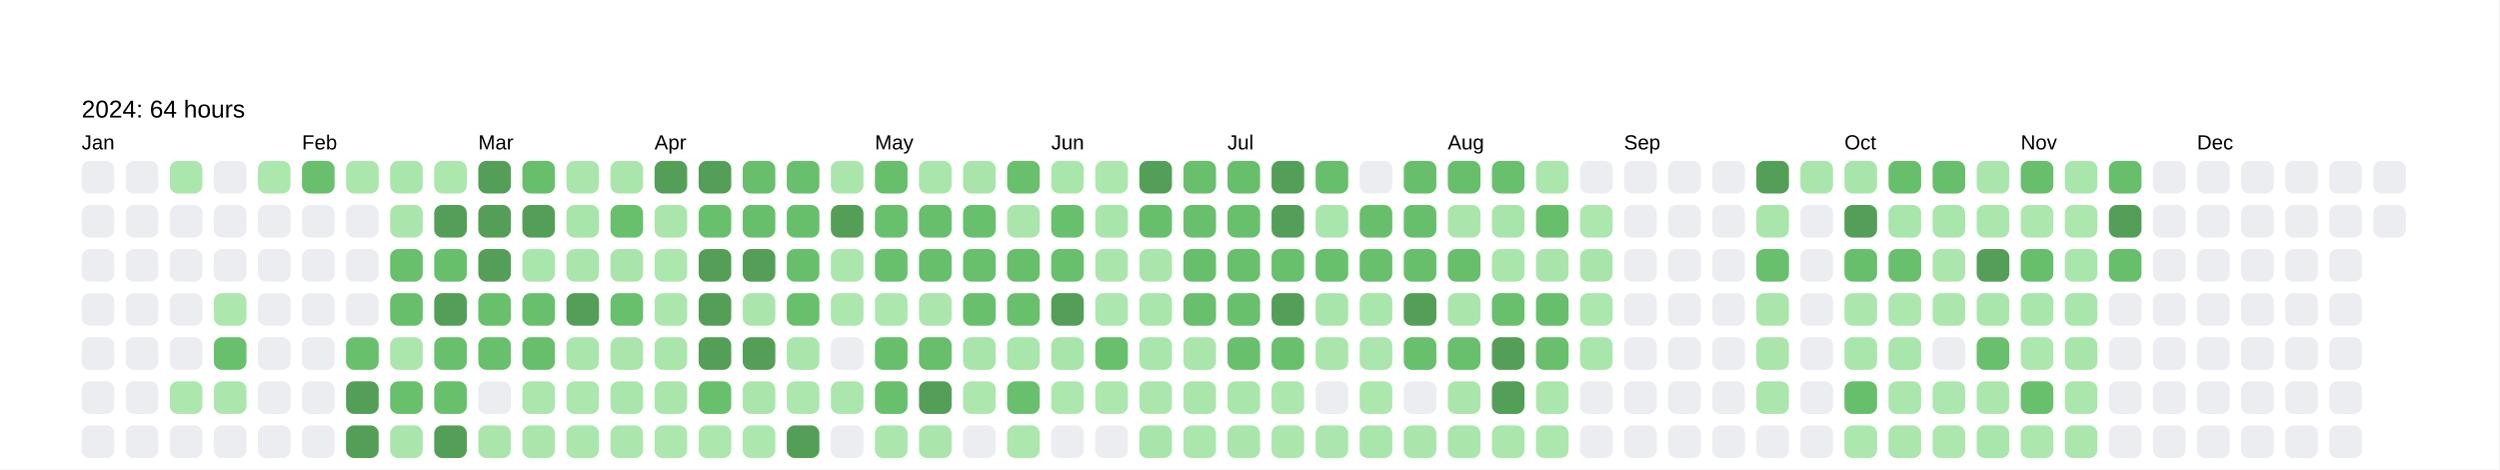
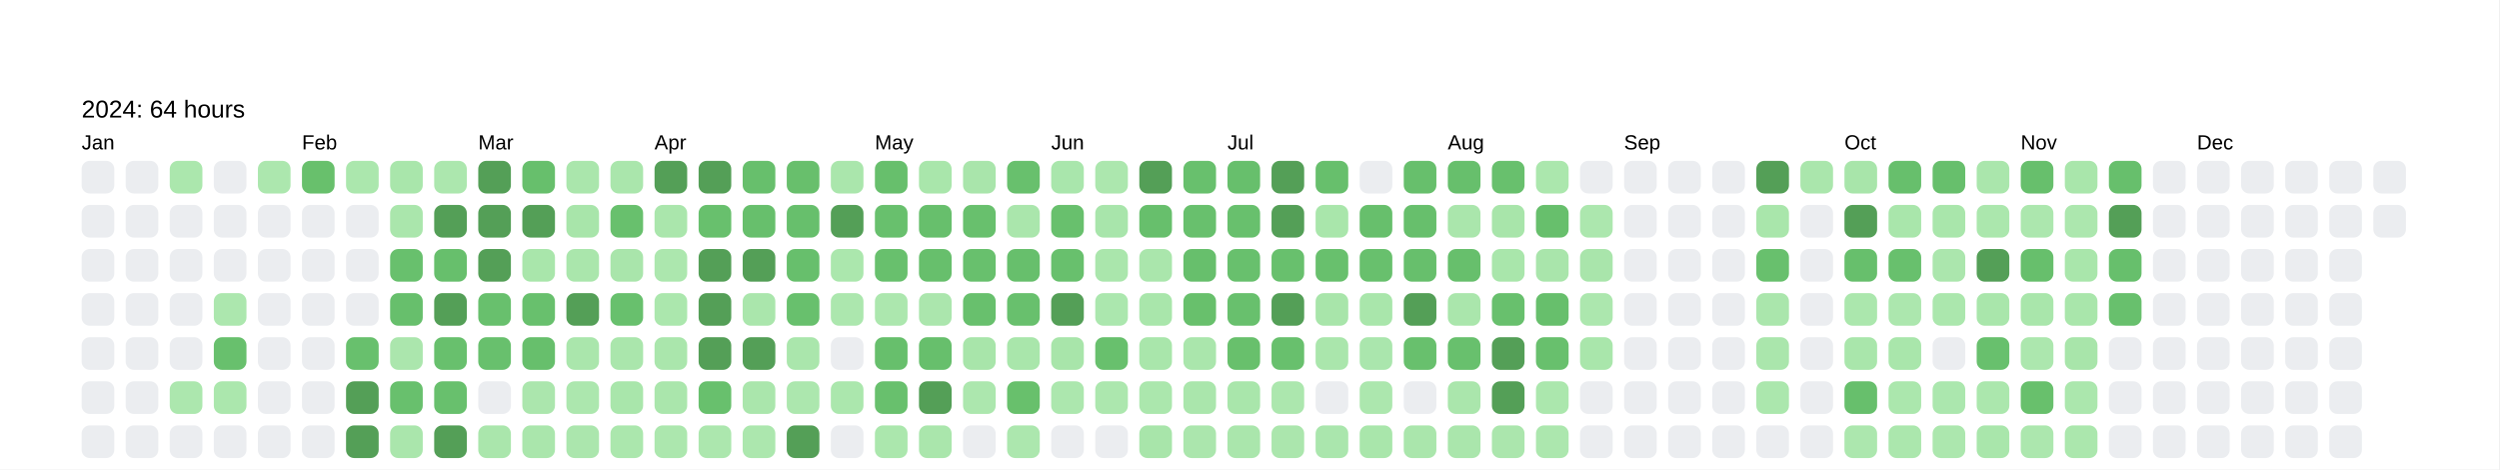
<svg xmlns="http://www.w3.org/2000/svg" baseProfile="full" height="57.5mm" version="1.1" viewBox="0,0,306.2,57.5" width="306.2mm">
  <defs />
  <rect fill="#FFFFFF" height="57.5" width="306.2" x="0" y="0" />
  <text fill="#000000" style="font-size:6px; font-family:Arial; font-weight:bold;" x="10" y="10" />
  <text fill="#000000" style="font-size:3px; font-family:Arial;" x="10" y="14.4">2024: 64 hours</text>
  <text fill="#000000" style="font-size:2.5px; font-family:Arial" x="10" y="18.3">Jan</text>
  <rect fill="#EBEDF0" height="4" rx="1" ry="1" width="4" x="10" y="19.7" />
  <rect fill="#EBEDF0" height="4" rx="1" ry="1" width="4" x="10" y="25.1" />
  <rect fill="#EBEDF0" height="4" rx="1" ry="1" width="4" x="10" y="30.5" />
  <rect fill="#EBEDF0" height="4" rx="1" ry="1" width="4" x="10" y="35.9" />
  <rect fill="#EBEDF0" height="4" rx="1" ry="1" width="4" x="10" y="41.3" />
  <rect fill="#EBEDF0" height="4" rx="1" ry="1" width="4" x="10" y="46.7" />
  <rect fill="#EBEDF0" height="4" rx="1" ry="1" width="4" x="10" y="52.1" />
  <rect fill="#EBEDF0" height="4" rx="1" ry="1" width="4" x="15.4" y="19.7" />
  <rect fill="#EBEDF0" height="4" rx="1" ry="1" width="4" x="15.4" y="25.1" />
  <rect fill="#EBEDF0" height="4" rx="1" ry="1" width="4" x="15.4" y="30.5" />
  <rect fill="#EBEDF0" height="4" rx="1" ry="1" width="4" x="15.4" y="35.9" />
  <rect fill="#EBEDF0" height="4" rx="1" ry="1" width="4" x="15.4" y="41.3" />
  <rect fill="#EBEDF0" height="4" rx="1" ry="1" width="4" x="15.4" y="46.7" />
  <rect fill="#EBEDF0" height="4" rx="1" ry="1" width="4" x="15.4" y="52.1" />
  <rect fill="#abe7ad" height="4" rx="1" ry="1" width="4" x="20.8" y="19.7" />
  <rect fill="#EBEDF0" height="4" rx="1" ry="1" width="4" x="20.8" y="25.1" />
  <rect fill="#EBEDF0" height="4" rx="1" ry="1" width="4" x="20.8" y="30.5" />
  <rect fill="#EBEDF0" height="4" rx="1" ry="1" width="4" x="20.8" y="35.9" />
  <rect fill="#EBEDF0" height="4" rx="1" ry="1" width="4" x="20.8" y="41.3" />
  <rect fill="#ace7ae" height="4" rx="1" ry="1" width="4" x="20.8" y="46.7" />
  <rect fill="#EBEDF0" height="4" rx="1" ry="1" width="4" x="20.8" y="52.1" />
  <rect fill="#EBEDF0" height="4" rx="1" ry="1" width="4" x="26.2" y="19.7" />
  <rect fill="#EBEDF0" height="4" rx="1" ry="1" width="4" x="26.2" y="25.1" />
  <rect fill="#EBEDF0" height="4" rx="1" ry="1" width="4" x="26.2" y="30.5" />
  <rect fill="#ace7ae" height="4" rx="1" ry="1" width="4" x="26.2" y="35.9" />
  <rect fill="#68c06d" height="4" rx="1" ry="1" width="4" x="26.2" y="41.3" />
  <rect fill="#abe7ad" height="4" rx="1" ry="1" width="4" x="26.2" y="46.7" />
  <rect fill="#EBEDF0" height="4" rx="1" ry="1" width="4" x="26.2" y="52.1" />
  <rect fill="#ace7ae" height="4" rx="1" ry="1" width="4" x="31.6" y="19.7" />
  <rect fill="#EBEDF0" height="4" rx="1" ry="1" width="4" x="31.6" y="25.1" />
  <rect fill="#EBEDF0" height="4" rx="1" ry="1" width="4" x="31.6" y="30.5" />
  <rect fill="#EBEDF0" height="4" rx="1" ry="1" width="4" x="31.6" y="35.9" />
  <rect fill="#EBEDF0" height="4" rx="1" ry="1" width="4" x="31.6" y="41.3" />
  <rect fill="#EBEDF0" height="4" rx="1" ry="1" width="4" x="31.6" y="46.7" />
  <rect fill="#EBEDF0" height="4" rx="1" ry="1" width="4" x="31.6" y="52.1" />
  <text fill="#000000" style="font-size:2.5px; font-family:Arial" x="37.0" y="18.3">Feb</text>
  <rect fill="#68c06c" height="4" rx="1" ry="1" width="4" x="37.0" y="19.7" />
  <rect fill="#EBEDF0" height="4" rx="1" ry="1" width="4" x="37.0" y="25.1" />
  <rect fill="#EBEDF0" height="4" rx="1" ry="1" width="4" x="37.0" y="30.5" />
  <rect fill="#EBEDF0" height="4" rx="1" ry="1" width="4" x="37.0" y="35.9" />
  <rect fill="#EBEDF0" height="4" rx="1" ry="1" width="4" x="37.0" y="41.3" />
  <rect fill="#EBEDF0" height="4" rx="1" ry="1" width="4" x="37.0" y="46.7" />
  <rect fill="#EBEDF0" height="4" rx="1" ry="1" width="4" x="37.0" y="52.1" />
  <rect fill="#abe7ad" height="4" rx="1" ry="1" width="4" x="42.4" y="19.7" />
  <rect fill="#EBEDF0" height="4" rx="1" ry="1" width="4" x="42.4" y="25.1" />
  <rect fill="#EBEDF0" height="4" rx="1" ry="1" width="4" x="42.4" y="30.5" />
  <rect fill="#EBEDF0" height="4" rx="1" ry="1" width="4" x="42.4" y="35.9" />
  <rect fill="#68c06d" height="4" rx="1" ry="1" width="4" x="42.4" y="41.3" />
  <rect fill="#549F57" height="4" rx="1" ry="1" width="4" x="42.4" y="46.7" />
  <rect fill="#549F57" height="4" rx="1" ry="1" width="4" x="42.4" y="52.1" />
  <rect fill="#a9e6ab" height="4" rx="1" ry="1" width="4" x="47.8" y="19.7" />
  <rect fill="#aae6ac" height="4" rx="1" ry="1" width="4" x="47.8" y="25.1" />
  <rect fill="#68c06d" height="4" rx="1" ry="1" width="4" x="47.8" y="30.5" />
  <rect fill="#67bf6c" height="4" rx="1" ry="1" width="4" x="47.8" y="35.9" />
  <rect fill="#abe6ad" height="4" rx="1" ry="1" width="4" x="47.8" y="41.3" />
  <rect fill="#68c06d" height="4" rx="1" ry="1" width="4" x="47.8" y="46.7" />
  <rect fill="#aae6ac" height="4" rx="1" ry="1" width="4" x="47.8" y="52.1" />
  <rect fill="#ace7ae" height="4" rx="1" ry="1" width="4" x="53.2" y="19.7" />
  <rect fill="#549F57" height="4" rx="1" ry="1" width="4" x="53.2" y="25.1" />
  <rect fill="#67bf6c" height="4" rx="1" ry="1" width="4" x="53.2" y="30.5" />
  <rect fill="#549F57" height="4" rx="1" ry="1" width="4" x="53.2" y="35.9" />
  <rect fill="#68c06d" height="4" rx="1" ry="1" width="4" x="53.2" y="41.3" />
  <rect fill="#68c06d" height="4" rx="1" ry="1" width="4" x="53.2" y="46.7" />
  <rect fill="#549F57" height="4" rx="1" ry="1" width="4" x="53.2" y="52.1" />
  <text fill="#000000" style="font-size:2.5px; font-family:Arial" x="58.6" y="18.3">Mar</text>
  <rect fill="#549F57" height="4" rx="1" ry="1" width="4" x="58.6" y="19.7" />
  <rect fill="#549F57" height="4" rx="1" ry="1" width="4" x="58.6" y="25.1" />
  <rect fill="#549F57" height="4" rx="1" ry="1" width="4" x="58.6" y="30.5" />
  <rect fill="#68c06d" height="4" rx="1" ry="1" width="4" x="58.6" y="35.9" />
  <rect fill="#68c06d" height="4" rx="1" ry="1" width="4" x="58.6" y="41.3" />
  <rect fill="#EBEDF0" height="4" rx="1" ry="1" width="4" x="58.6" y="46.7" />
  <rect fill="#aae6ac" height="4" rx="1" ry="1" width="4" x="58.6" y="52.1" />
  <rect fill="#67bf6c" height="4" rx="1" ry="1" width="4" x="64" y="19.7" />
  <rect fill="#549F57" height="4" rx="1" ry="1" width="4" x="64" y="25.1" />
  <rect fill="#a9e6ab" height="4" rx="1" ry="1" width="4" x="64" y="30.5" />
  <rect fill="#68c06d" height="4" rx="1" ry="1" width="4" x="64" y="35.9" />
  <rect fill="#67bf6c" height="4" rx="1" ry="1" width="4" x="64" y="41.3" />
  <rect fill="#abe6ad" height="4" rx="1" ry="1" width="4" x="64" y="46.7" />
  <rect fill="#aae6ac" height="4" rx="1" ry="1" width="4" x="64" y="52.1" />
  <rect fill="#aae6ac" height="4" rx="1" ry="1" width="4" x="69.4" y="19.7" />
  <rect fill="#a8e5aa" height="4" rx="1" ry="1" width="4" x="69.4" y="25.1" />
  <rect fill="#aae6ac" height="4" rx="1" ry="1" width="4" x="69.4" y="30.5" />
  <rect fill="#549F57" height="4" rx="1" ry="1" width="4" x="69.4" y="35.9" />
  <rect fill="#aae6ac" height="4" rx="1" ry="1" width="4" x="69.4" y="41.3" />
  <rect fill="#ace7ae" height="4" rx="1" ry="1" width="4" x="69.4" y="46.7" />
  <rect fill="#abe6ad" height="4" rx="1" ry="1" width="4" x="69.4" y="52.1" />
  <rect fill="#aae6ac" height="4" rx="1" ry="1" width="4" x="74.8" y="19.7" />
  <rect fill="#68c06d" height="4" rx="1" ry="1" width="4" x="74.8" y="25.1" />
  <rect fill="#a9e5ab" height="4" rx="1" ry="1" width="4" x="74.8" y="30.5" />
  <rect fill="#68c06d" height="4" rx="1" ry="1" width="4" x="74.8" y="35.9" />
  <rect fill="#aae6ac" height="4" rx="1" ry="1" width="4" x="74.8" y="41.3" />
  <rect fill="#a9e6ab" height="4" rx="1" ry="1" width="4" x="74.8" y="46.7" />
  <rect fill="#abe7ad" height="4" rx="1" ry="1" width="4" x="74.8" y="52.1" />
  <text fill="#000000" style="font-size:2.5px; font-family:Arial" x="80.2" y="18.3">Apr</text>
  <rect fill="#549F57" height="4" rx="1" ry="1" width="4" x="80.2" y="19.7" />
  <rect fill="#aae6ac" height="4" rx="1" ry="1" width="4" x="80.2" y="25.1" />
  <rect fill="#ace7ae" height="4" rx="1" ry="1" width="4" x="80.2" y="30.5" />
  <rect fill="#abe7ad" height="4" rx="1" ry="1" width="4" x="80.2" y="35.9" />
  <rect fill="#aae6ac" height="4" rx="1" ry="1" width="4" x="80.2" y="41.3" />
  <rect fill="#aae6ac" height="4" rx="1" ry="1" width="4" x="80.2" y="46.7" />
  <rect fill="#ace7ae" height="4" rx="1" ry="1" width="4" x="80.2" y="52.1" />
  <rect fill="#549F57" height="4" rx="1" ry="1" width="4" x="85.6" y="19.7" />
  <rect fill="#68c06d" height="4" rx="1" ry="1" width="4" x="85.6" y="25.1" />
  <rect fill="#549F57" height="4" rx="1" ry="1" width="4" x="85.6" y="30.5" />
  <rect fill="#549F57" height="4" rx="1" ry="1" width="4" x="85.6" y="35.9" />
  <rect fill="#549F57" height="4" rx="1" ry="1" width="4" x="85.6" y="41.3" />
  <rect fill="#68c06d" height="4" rx="1" ry="1" width="4" x="85.6" y="46.7" />
  <rect fill="#ace7ae" height="4" rx="1" ry="1" width="4" x="85.6" y="52.1" />
  <rect fill="#67bf6c" height="4" rx="1" ry="1" width="4" x="91" y="19.7" />
  <rect fill="#67bf6c" height="4" rx="1" ry="1" width="4" x="91" y="25.1" />
  <rect fill="#549F57" height="4" rx="1" ry="1" width="4" x="91" y="30.5" />
  <rect fill="#aae6ac" height="4" rx="1" ry="1" width="4" x="91" y="35.9" />
  <rect fill="#549F57" height="4" rx="1" ry="1" width="4" x="91" y="41.3" />
  <rect fill="#aae6ac" height="4" rx="1" ry="1" width="4" x="91" y="46.7" />
  <rect fill="#ace7ae" height="4" rx="1" ry="1" width="4" x="91" y="52.1" />
  <rect fill="#68bf6c" height="4" rx="1" ry="1" width="4" x="96.4" y="19.7" />
  <rect fill="#67bf6c" height="4" rx="1" ry="1" width="4" x="96.4" y="25.1" />
  <rect fill="#67bf6c" height="4" rx="1" ry="1" width="4" x="96.4" y="30.5" />
  <rect fill="#68c06d" height="4" rx="1" ry="1" width="4" x="96.4" y="35.9" />
  <rect fill="#aae6ac" height="4" rx="1" ry="1" width="4" x="96.4" y="41.3" />
  <rect fill="#ace7ae" height="4" rx="1" ry="1" width="4" x="96.4" y="46.7" />
  <rect fill="#549F57" height="4" rx="1" ry="1" width="4" x="96.4" y="52.1" />
  <rect fill="#aae6ac" height="4" rx="1" ry="1" width="4" x="101.8" y="19.7" />
  <rect fill="#549F57" height="4" rx="1" ry="1" width="4" x="101.8" y="25.1" />
  <rect fill="#abe7ad" height="4" rx="1" ry="1" width="4" x="101.8" y="30.5" />
  <rect fill="#ace7ae" height="4" rx="1" ry="1" width="4" x="101.8" y="35.9" />
  <rect fill="#EBEDF0" height="4" rx="1" ry="1" width="4" x="101.8" y="41.3" />
  <rect fill="#abe7ad" height="4" rx="1" ry="1" width="4" x="101.8" y="46.7" />
  <rect fill="#EBEDF0" height="4" rx="1" ry="1" width="4" x="101.8" y="52.1" />
  <text fill="#000000" style="font-size:2.5px; font-family:Arial" x="107.2" y="18.3">May</text>
  <rect fill="#67bf6c" height="4" rx="1" ry="1" width="4" x="107.2" y="19.7" />
  <rect fill="#68c06d" height="4" rx="1" ry="1" width="4" x="107.2" y="25.1" />
  <rect fill="#68c06d" height="4" rx="1" ry="1" width="4" x="107.2" y="30.5" />
  <rect fill="#ace7ae" height="4" rx="1" ry="1" width="4" x="107.2" y="35.9" />
  <rect fill="#67bf6c" height="4" rx="1" ry="1" width="4" x="107.2" y="41.3" />
  <rect fill="#68c06d" height="4" rx="1" ry="1" width="4" x="107.2" y="46.7" />
  <rect fill="#abe7ad" height="4" rx="1" ry="1" width="4" x="107.2" y="52.1" />
  <rect fill="#a9e6ab" height="4" rx="1" ry="1" width="4" x="112.6" y="19.7" />
  <rect fill="#67bf6c" height="4" rx="1" ry="1" width="4" x="112.6" y="25.1" />
  <rect fill="#67bf6c" height="4" rx="1" ry="1" width="4" x="112.6" y="30.5" />
  <rect fill="#abe6ad" height="4" rx="1" ry="1" width="4" x="112.6" y="35.9" />
  <rect fill="#67bf6c" height="4" rx="1" ry="1" width="4" x="112.6" y="41.3" />
  <rect fill="#549F57" height="4" rx="1" ry="1" width="4" x="112.6" y="46.7" />
  <rect fill="#aae6ac" height="4" rx="1" ry="1" width="4" x="112.6" y="52.1" />
  <rect fill="#a9e5ab" height="4" rx="1" ry="1" width="4" x="118" y="19.7" />
  <rect fill="#68c06d" height="4" rx="1" ry="1" width="4" x="118" y="25.1" />
  <rect fill="#68c06d" height="4" rx="1" ry="1" width="4" x="118" y="30.5" />
  <rect fill="#68c06d" height="4" rx="1" ry="1" width="4" x="118" y="35.9" />
  <rect fill="#a8e5aa" height="4" rx="1" ry="1" width="4" x="118" y="41.3" />
  <rect fill="#ace7ae" height="4" rx="1" ry="1" width="4" x="118" y="46.7" />
  <rect fill="#EBEDF0" height="4" rx="1" ry="1" width="4" x="118" y="52.1" />
  <rect fill="#68c06d" height="4" rx="1" ry="1" width="4" x="123.4" y="19.7" />
  <rect fill="#aae6ac" height="4" rx="1" ry="1" width="4" x="123.4" y="25.1" />
  <rect fill="#67bf6c" height="4" rx="1" ry="1" width="4" x="123.4" y="30.5" />
  <rect fill="#68c06d" height="4" rx="1" ry="1" width="4" x="123.4" y="35.9" />
  <rect fill="#a9e6ab" height="4" rx="1" ry="1" width="4" x="123.4" y="41.3" />
  <rect fill="#68c06c" height="4" rx="1" ry="1" width="4" x="123.4" y="46.7" />
  <rect fill="#ace7ae" height="4" rx="1" ry="1" width="4" x="123.4" y="52.1" />
  <text fill="#000000" style="font-size:2.5px; font-family:Arial" x="128.8" y="18.3">Jun</text>
  <rect fill="#a9e6ac" height="4" rx="1" ry="1" width="4" x="128.8" y="19.7" />
  <rect fill="#68c06d" height="4" rx="1" ry="1" width="4" x="128.8" y="25.1" />
  <rect fill="#68c06d" height="4" rx="1" ry="1" width="4" x="128.8" y="30.5" />
  <rect fill="#549F57" height="4" rx="1" ry="1" width="4" x="128.8" y="35.9" />
  <rect fill="#a8e5aa" height="4" rx="1" ry="1" width="4" x="128.8" y="41.3" />
  <rect fill="#ace7ae" height="4" rx="1" ry="1" width="4" x="128.8" y="46.7" />
  <rect fill="#EBEDF0" height="4" rx="1" ry="1" width="4" x="128.8" y="52.1" />
  <rect fill="#ace7ae" height="4" rx="1" ry="1" width="4" x="134.2" y="19.7" />
  <rect fill="#a8e5ab" height="4" rx="1" ry="1" width="4" x="134.2" y="25.1" />
  <rect fill="#aae6ac" height="4" rx="1" ry="1" width="4" x="134.2" y="30.5" />
  <rect fill="#abe7ae" height="4" rx="1" ry="1" width="4" x="134.2" y="35.9" />
  <rect fill="#68c06d" height="4" rx="1" ry="1" width="4" x="134.2" y="41.3" />
  <rect fill="#ace7ae" height="4" rx="1" ry="1" width="4" x="134.2" y="46.7" />
  <rect fill="#EBEDF0" height="4" rx="1" ry="1" width="4" x="134.2" y="52.1" />
  <rect fill="#549F57" height="4" rx="1" ry="1" width="4" x="139.6" y="19.7" />
  <rect fill="#67bf6c" height="4" rx="1" ry="1" width="4" x="139.6" y="25.1" />
  <rect fill="#aae6ac" height="4" rx="1" ry="1" width="4" x="139.6" y="30.5" />
  <rect fill="#a9e6ab" height="4" rx="1" ry="1" width="4" x="139.6" y="35.9" />
  <rect fill="#a9e6ab" height="4" rx="1" ry="1" width="4" x="139.6" y="41.3" />
  <rect fill="#abe7ad" height="4" rx="1" ry="1" width="4" x="139.6" y="46.7" />
  <rect fill="#a8e5aa" height="4" rx="1" ry="1" width="4" x="139.6" y="52.1" />
  <rect fill="#68c06d" height="4" rx="1" ry="1" width="4" x="145" y="19.7" />
  <rect fill="#68c06d" height="4" rx="1" ry="1" width="4" x="145" y="25.1" />
  <rect fill="#67bf6c" height="4" rx="1" ry="1" width="4" x="145" y="30.5" />
  <rect fill="#68c06c" height="4" rx="1" ry="1" width="4" x="145" y="35.9" />
  <rect fill="#aae6ac" height="4" rx="1" ry="1" width="4" x="145" y="41.3" />
  <rect fill="#aae6ac" height="4" rx="1" ry="1" width="4" x="145" y="46.7" />
  <rect fill="#abe6ad" height="4" rx="1" ry="1" width="4" x="145" y="52.1" />
  <text fill="#000000" style="font-size:2.5px; font-family:Arial" x="150.4" y="18.3">Jul</text>
  <rect fill="#67bf6c" height="4" rx="1" ry="1" width="4" x="150.4" y="19.7" />
  <rect fill="#68c06d" height="4" rx="1" ry="1" width="4" x="150.4" y="25.1" />
  <rect fill="#68c06d" height="4" rx="1" ry="1" width="4" x="150.4" y="30.5" />
  <rect fill="#68c06d" height="4" rx="1" ry="1" width="4" x="150.4" y="35.9" />
  <rect fill="#68c06c" height="4" rx="1" ry="1" width="4" x="150.4" y="41.3" />
  <rect fill="#a9e6ab" height="4" rx="1" ry="1" width="4" x="150.4" y="46.7" />
  <rect fill="#aae6ac" height="4" rx="1" ry="1" width="4" x="150.4" y="52.1" />
  <rect fill="#549F57" height="4" rx="1" ry="1" width="4" x="155.8" y="19.7" />
  <rect fill="#549F57" height="4" rx="1" ry="1" width="4" x="155.8" y="25.1" />
  <rect fill="#68c06d" height="4" rx="1" ry="1" width="4" x="155.8" y="30.5" />
  <rect fill="#549F57" height="4" rx="1" ry="1" width="4" x="155.8" y="35.9" />
  <rect fill="#68c06d" height="4" rx="1" ry="1" width="4" x="155.8" y="41.3" />
  <rect fill="#ace7ae" height="4" rx="1" ry="1" width="4" x="155.8" y="46.7" />
  <rect fill="#abe6ad" height="4" rx="1" ry="1" width="4" x="155.8" y="52.1" />
  <rect fill="#67bf6c" height="4" rx="1" ry="1" width="4" x="161.2" y="19.7" />
  <rect fill="#a9e6ab" height="4" rx="1" ry="1" width="4" x="161.2" y="25.1" />
  <rect fill="#68c06d" height="4" rx="1" ry="1" width="4" x="161.2" y="30.5" />
  <rect fill="#a8e5aa" height="4" rx="1" ry="1" width="4" x="161.2" y="35.9" />
  <rect fill="#aae6ac" height="4" rx="1" ry="1" width="4" x="161.2" y="41.3" />
  <rect fill="#EBEDF0" height="4" rx="1" ry="1" width="4" x="161.2" y="46.7" />
  <rect fill="#aae6ad" height="4" rx="1" ry="1" width="4" x="161.2" y="52.1" />
  <rect fill="#EBEDF0" height="4" rx="1" ry="1" width="4" x="166.6" y="19.7" />
  <rect fill="#67bf6c" height="4" rx="1" ry="1" width="4" x="166.6" y="25.1" />
  <rect fill="#68c06d" height="4" rx="1" ry="1" width="4" x="166.6" y="30.5" />
  <rect fill="#a9e6ab" height="4" rx="1" ry="1" width="4" x="166.6" y="35.9" />
  <rect fill="#aae6ad" height="4" rx="1" ry="1" width="4" x="166.6" y="41.3" />
  <rect fill="#ace7ae" height="4" rx="1" ry="1" width="4" x="166.6" y="46.7" />
  <rect fill="#a9e6ab" height="4" rx="1" ry="1" width="4" x="166.6" y="52.1" />
  <rect fill="#67bf6c" height="4" rx="1" ry="1" width="4" x="172" y="19.7" />
  <rect fill="#67bf6c" height="4" rx="1" ry="1" width="4" x="172" y="25.1" />
  <rect fill="#67bf6c" height="4" rx="1" ry="1" width="4" x="172" y="30.5" />
  <rect fill="#549F57" height="4" rx="1" ry="1" width="4" x="172" y="35.9" />
  <rect fill="#68c06d" height="4" rx="1" ry="1" width="4" x="172" y="41.3" />
  <rect fill="#EBEDF0" height="4" rx="1" ry="1" width="4" x="172" y="46.7" />
  <rect fill="#aae6ac" height="4" rx="1" ry="1" width="4" x="172" y="52.1" />
  <text fill="#000000" style="font-size:2.5px; font-family:Arial" x="177.4" y="18.3">Aug</text>
  <rect fill="#67bf6c" height="4" rx="1" ry="1" width="4" x="177.4" y="19.7" />
  <rect fill="#aae6ac" height="4" rx="1" ry="1" width="4" x="177.4" y="25.1" />
  <rect fill="#67bf6c" height="4" rx="1" ry="1" width="4" x="177.4" y="30.5" />
  <rect fill="#aae6ac" height="4" rx="1" ry="1" width="4" x="177.4" y="35.9" />
  <rect fill="#68c06d" height="4" rx="1" ry="1" width="4" x="177.4" y="41.3" />
  <rect fill="#aae6ac" height="4" rx="1" ry="1" width="4" x="177.4" y="46.7" />
  <rect fill="#aae6ac" height="4" rx="1" ry="1" width="4" x="177.4" y="52.1" />
  <rect fill="#68c06d" height="4" rx="1" ry="1" width="4" x="182.8" y="19.7" />
  <rect fill="#a8e5aa" height="4" rx="1" ry="1" width="4" x="182.8" y="25.1" />
  <rect fill="#a9e6ab" height="4" rx="1" ry="1" width="4" x="182.8" y="30.5" />
  <rect fill="#68c06d" height="4" rx="1" ry="1" width="4" x="182.8" y="35.9" />
  <rect fill="#549F57" height="4" rx="1" ry="1" width="4" x="182.8" y="41.3" />
  <rect fill="#549F57" height="4" rx="1" ry="1" width="4" x="182.8" y="46.7" />
  <rect fill="#abe6ad" height="4" rx="1" ry="1" width="4" x="182.8" y="52.1" />
  <rect fill="#abe7ad" height="4" rx="1" ry="1" width="4" x="188.2" y="19.7" />
  <rect fill="#67bf6c" height="4" rx="1" ry="1" width="4" x="188.2" y="25.1" />
  <rect fill="#a9e5ab" height="4" rx="1" ry="1" width="4" x="188.2" y="30.5" />
  <rect fill="#67bf6c" height="4" rx="1" ry="1" width="4" x="188.2" y="35.9" />
  <rect fill="#68c06d" height="4" rx="1" ry="1" width="4" x="188.2" y="41.3" />
  <rect fill="#abe7ad" height="4" rx="1" ry="1" width="4" x="188.2" y="46.7" />
  <rect fill="#ace7ae" height="4" rx="1" ry="1" width="4" x="188.2" y="52.1" />
  <rect fill="#EBEDF0" height="4" rx="1" ry="1" width="4" x="193.6" y="19.7" />
  <rect fill="#ace7ae" height="4" rx="1" ry="1" width="4" x="193.6" y="25.1" />
  <rect fill="#a9e5ab" height="4" rx="1" ry="1" width="4" x="193.6" y="30.5" />
  <rect fill="#ace7ae" height="4" rx="1" ry="1" width="4" x="193.6" y="35.9" />
  <rect fill="#a9e6ab" height="4" rx="1" ry="1" width="4" x="193.6" y="41.3" />
  <rect fill="#EBEDF0" height="4" rx="1" ry="1" width="4" x="193.6" y="46.7" />
  <rect fill="#EBEDF0" height="4" rx="1" ry="1" width="4" x="193.6" y="52.1" />
  <text fill="#000000" style="font-size:2.5px; font-family:Arial" x="199" y="18.3">Sep</text>
  <rect fill="#EBEDF0" height="4" rx="1" ry="1" width="4" x="199" y="19.7" />
  <rect fill="#EBEDF0" height="4" rx="1" ry="1" width="4" x="199" y="25.1" />
  <rect fill="#EBEDF0" height="4" rx="1" ry="1" width="4" x="199" y="30.5" />
  <rect fill="#EBEDF0" height="4" rx="1" ry="1" width="4" x="199" y="35.9" />
  <rect fill="#EBEDF0" height="4" rx="1" ry="1" width="4" x="199" y="41.3" />
  <rect fill="#EBEDF0" height="4" rx="1" ry="1" width="4" x="199" y="46.7" />
  <rect fill="#EBEDF0" height="4" rx="1" ry="1" width="4" x="199" y="52.1" />
  <rect fill="#EBEDF0" height="4" rx="1" ry="1" width="4" x="204.4" y="19.7" />
  <rect fill="#EBEDF0" height="4" rx="1" ry="1" width="4" x="204.4" y="25.1" />
  <rect fill="#EBEDF0" height="4" rx="1" ry="1" width="4" x="204.4" y="30.5" />
  <rect fill="#EBEDF0" height="4" rx="1" ry="1" width="4" x="204.4" y="35.9" />
  <rect fill="#EBEDF0" height="4" rx="1" ry="1" width="4" x="204.4" y="41.3" />
  <rect fill="#EBEDF0" height="4" rx="1" ry="1" width="4" x="204.4" y="46.7" />
  <rect fill="#EBEDF0" height="4" rx="1" ry="1" width="4" x="204.4" y="52.1" />
  <rect fill="#EBEDF0" height="4" rx="1" ry="1" width="4" x="209.8" y="19.7" />
  <rect fill="#EBEDF0" height="4" rx="1" ry="1" width="4" x="209.8" y="25.1" />
  <rect fill="#EBEDF0" height="4" rx="1" ry="1" width="4" x="209.8" y="30.5" />
  <rect fill="#EBEDF0" height="4" rx="1" ry="1" width="4" x="209.8" y="35.9" />
  <rect fill="#EBEDF0" height="4" rx="1" ry="1" width="4" x="209.8" y="41.3" />
  <rect fill="#EBEDF0" height="4" rx="1" ry="1" width="4" x="209.8" y="46.7" />
  <rect fill="#EBEDF0" height="4" rx="1" ry="1" width="4" x="209.8" y="52.1" />
  <rect fill="#549F57" height="4" rx="1" ry="1" width="4" x="215.2" y="19.7" />
  <rect fill="#a9e6ab" height="4" rx="1" ry="1" width="4" x="215.2" y="25.1" />
  <rect fill="#68c06d" height="4" rx="1" ry="1" width="4" x="215.2" y="30.5" />
  <rect fill="#aae6ac" height="4" rx="1" ry="1" width="4" x="215.2" y="35.9" />
  <rect fill="#aae6ac" height="4" rx="1" ry="1" width="4" x="215.2" y="41.3" />
  <rect fill="#abe7ad" height="4" rx="1" ry="1" width="4" x="215.2" y="46.7" />
  <rect fill="#EBEDF0" height="4" rx="1" ry="1" width="4" x="215.2" y="52.1" />
  <rect fill="#aae6ac" height="4" rx="1" ry="1" width="4" x="220.6" y="19.7" />
  <rect fill="#EBEDF0" height="4" rx="1" ry="1" width="4" x="220.6" y="25.1" />
  <rect fill="#EBEDF0" height="4" rx="1" ry="1" width="4" x="220.6" y="30.5" />
  <rect fill="#EBEDF0" height="4" rx="1" ry="1" width="4" x="220.6" y="35.9" />
  <rect fill="#EBEDF0" height="4" rx="1" ry="1" width="4" x="220.6" y="41.3" />
  <rect fill="#EBEDF0" height="4" rx="1" ry="1" width="4" x="220.6" y="46.7" />
  <rect fill="#EBEDF0" height="4" rx="1" ry="1" width="4" x="220.6" y="52.1" />
  <text fill="#000000" style="font-size:2.5px; font-family:Arial" x="226" y="18.3">Oct</text>
  <rect fill="#a8e5aa" height="4" rx="1" ry="1" width="4" x="226" y="19.7" />
  <rect fill="#549F57" height="4" rx="1" ry="1" width="4" x="226" y="25.1" />
  <rect fill="#67bf6c" height="4" rx="1" ry="1" width="4" x="226" y="30.5" />
  <rect fill="#abe7ad" height="4" rx="1" ry="1" width="4" x="226" y="35.9" />
  <rect fill="#a9e6ab" height="4" rx="1" ry="1" width="4" x="226" y="41.3" />
  <rect fill="#67bf6c" height="4" rx="1" ry="1" width="4" x="226" y="46.7" />
  <rect fill="#ace7ae" height="4" rx="1" ry="1" width="4" x="226" y="52.1" />
  <rect fill="#67bf6c" height="4" rx="1" ry="1" width="4" x="231.4" y="19.7" />
  <rect fill="#a9e6ab" height="4" rx="1" ry="1" width="4" x="231.4" y="25.1" />
  <rect fill="#68c06d" height="4" rx="1" ry="1" width="4" x="231.4" y="30.5" />
  <rect fill="#ace7ae" height="4" rx="1" ry="1" width="4" x="231.4" y="35.9" />
  <rect fill="#a9e6ab" height="4" rx="1" ry="1" width="4" x="231.4" y="41.3" />
  <rect fill="#abe7ad" height="4" rx="1" ry="1" width="4" x="231.4" y="46.7" />
  <rect fill="#abe7ad" height="4" rx="1" ry="1" width="4" x="231.4" y="52.1" />
  <rect fill="#67bf6c" height="4" rx="1" ry="1" width="4" x="236.8" y="19.7" />
  <rect fill="#a9e6ab" height="4" rx="1" ry="1" width="4" x="236.8" y="25.1" />
  <rect fill="#abe6ad" height="4" rx="1" ry="1" width="4" x="236.8" y="30.5" />
  <rect fill="#abe7ad" height="4" rx="1" ry="1" width="4" x="236.8" y="35.9" />
  <rect fill="#EBEDF0" height="4" rx="1" ry="1" width="4" x="236.8" y="41.3" />
  <rect fill="#abe7ae" height="4" rx="1" ry="1" width="4" x="236.8" y="46.7" />
  <rect fill="#ace7ae" height="4" rx="1" ry="1" width="4" x="236.8" y="52.1" />
  <rect fill="#aae6ac" height="4" rx="1" ry="1" width="4" x="242.2" y="19.7" />
  <rect fill="#abe7ad" height="4" rx="1" ry="1" width="4" x="242.2" y="25.1" />
  <rect fill="#549F57" height="4" rx="1" ry="1" width="4" x="242.2" y="30.5" />
  <rect fill="#a9e6ab" height="4" rx="1" ry="1" width="4" x="242.2" y="35.9" />
  <rect fill="#68c06d" height="4" rx="1" ry="1" width="4" x="242.2" y="41.3" />
  <rect fill="#abe7ad" height="4" rx="1" ry="1" width="4" x="242.2" y="46.7" />
  <rect fill="#a9e6ab" height="4" rx="1" ry="1" width="4" x="242.2" y="52.1" />
  <text fill="#000000" style="font-size:2.5px; font-family:Arial" x="247.6" y="18.3">Nov</text>
  <rect fill="#67bf6c" height="4" rx="1" ry="1" width="4" x="247.6" y="19.7" />
  <rect fill="#ace7ae" height="4" rx="1" ry="1" width="4" x="247.6" y="25.1" />
  <rect fill="#67bf6c" height="4" rx="1" ry="1" width="4" x="247.6" y="30.5" />
  <rect fill="#a9e6ab" height="4" rx="1" ry="1" width="4" x="247.6" y="35.9" />
  <rect fill="#ace7ae" height="4" rx="1" ry="1" width="4" x="247.6" y="41.3" />
  <rect fill="#68c06c" height="4" rx="1" ry="1" width="4" x="247.6" y="46.7" />
  <rect fill="#ace7ae" height="4" rx="1" ry="1" width="4" x="247.6" y="52.1" />
  <rect fill="#a9e6ab" height="4" rx="1" ry="1" width="4" x="253" y="19.7" />
  <rect fill="#ace7ae" height="4" rx="1" ry="1" width="4" x="253" y="25.1" />
  <rect fill="#a9e6ab" height="4" rx="1" ry="1" width="4" x="253" y="30.5" />
  <rect fill="#a9e6ab" height="4" rx="1" ry="1" width="4" x="253" y="35.9" />
  <rect fill="#a8e5aa" height="4" rx="1" ry="1" width="4" x="253" y="41.3" />
  <rect fill="#abe7ad" height="4" rx="1" ry="1" width="4" x="253" y="46.7" />
  <rect fill="#abe7ad" height="4" rx="1" ry="1" width="4" x="253" y="52.1" />
  <rect fill="#67bf6c" height="4" rx="1" ry="1" width="4" x="258.4" y="19.7" />
  <rect fill="#549F57" height="4" rx="1" ry="1" width="4" x="258.4" y="25.1" />
  <rect fill="#67bf6c" height="4" rx="1" ry="1" width="4" x="258.4" y="30.5" />
-   <rect fill="#EBEDF0" height="4" rx="1" ry="1" width="4" x="258.4" y="35.9" />
+   <rect fill="#68c06d" height="4" rx="1" ry="1" width="4" x="258.4" y="35.9" />
  <rect fill="#EBEDF0" height="4" rx="1" ry="1" width="4" x="258.4" y="41.3" />
  <rect fill="#EBEDF0" height="4" rx="1" ry="1" width="4" x="258.4" y="46.7" />
  <rect fill="#EBEDF0" height="4" rx="1" ry="1" width="4" x="258.4" y="52.1" />
  <rect fill="#EBEDF0" height="4" rx="1" ry="1" width="4" x="263.8" y="19.7" />
  <rect fill="#EBEDF0" height="4" rx="1" ry="1" width="4" x="263.8" y="25.1" />
  <rect fill="#EBEDF0" height="4" rx="1" ry="1" width="4" x="263.8" y="30.5" />
  <rect fill="#EBEDF0" height="4" rx="1" ry="1" width="4" x="263.8" y="35.9" />
  <rect fill="#EBEDF0" height="4" rx="1" ry="1" width="4" x="263.8" y="41.3" />
  <rect fill="#EBEDF0" height="4" rx="1" ry="1" width="4" x="263.8" y="46.7" />
  <rect fill="#EBEDF0" height="4" rx="1" ry="1" width="4" x="263.8" y="52.1" />
  <text fill="#000000" style="font-size:2.5px; font-family:Arial" x="269.2" y="18.3">Dec</text>
  <rect fill="#EBEDF0" height="4" rx="1" ry="1" width="4" x="269.2" y="19.7" />
  <rect fill="#EBEDF0" height="4" rx="1" ry="1" width="4" x="269.2" y="25.1" />
  <rect fill="#EBEDF0" height="4" rx="1" ry="1" width="4" x="269.2" y="30.5" />
  <rect fill="#EBEDF0" height="4" rx="1" ry="1" width="4" x="269.2" y="35.9" />
  <rect fill="#EBEDF0" height="4" rx="1" ry="1" width="4" x="269.2" y="41.3" />
  <rect fill="#EBEDF0" height="4" rx="1" ry="1" width="4" x="269.2" y="46.7" />
  <rect fill="#EBEDF0" height="4" rx="1" ry="1" width="4" x="269.2" y="52.1" />
  <rect fill="#EBEDF0" height="4" rx="1" ry="1" width="4" x="274.6" y="19.7" />
  <rect fill="#EBEDF0" height="4" rx="1" ry="1" width="4" x="274.6" y="25.1" />
  <rect fill="#EBEDF0" height="4" rx="1" ry="1" width="4" x="274.6" y="30.5" />
  <rect fill="#EBEDF0" height="4" rx="1" ry="1" width="4" x="274.6" y="35.9" />
  <rect fill="#EBEDF0" height="4" rx="1" ry="1" width="4" x="274.6" y="41.3" />
  <rect fill="#EBEDF0" height="4" rx="1" ry="1" width="4" x="274.6" y="46.7" />
  <rect fill="#EBEDF0" height="4" rx="1" ry="1" width="4" x="274.6" y="52.1" />
  <rect fill="#EBEDF0" height="4" rx="1" ry="1" width="4" x="280" y="19.7" />
  <rect fill="#EBEDF0" height="4" rx="1" ry="1" width="4" x="280" y="25.1" />
  <rect fill="#EBEDF0" height="4" rx="1" ry="1" width="4" x="280" y="30.5" />
  <rect fill="#EBEDF0" height="4" rx="1" ry="1" width="4" x="280" y="35.9" />
  <rect fill="#EBEDF0" height="4" rx="1" ry="1" width="4" x="280" y="41.3" />
  <rect fill="#EBEDF0" height="4" rx="1" ry="1" width="4" x="280" y="46.7" />
  <rect fill="#EBEDF0" height="4" rx="1" ry="1" width="4" x="280" y="52.1" />
  <rect fill="#EBEDF0" height="4" rx="1" ry="1" width="4" x="285.4" y="19.7" />
  <rect fill="#EBEDF0" height="4" rx="1" ry="1" width="4" x="285.4" y="25.1" />
  <rect fill="#EBEDF0" height="4" rx="1" ry="1" width="4" x="285.4" y="30.5" />
  <rect fill="#EBEDF0" height="4" rx="1" ry="1" width="4" x="285.4" y="35.9" />
  <rect fill="#EBEDF0" height="4" rx="1" ry="1" width="4" x="285.4" y="41.3" />
  <rect fill="#EBEDF0" height="4" rx="1" ry="1" width="4" x="285.4" y="46.7" />
  <rect fill="#EBEDF0" height="4" rx="1" ry="1" width="4" x="285.4" y="52.1" />
  <rect fill="#EBEDF0" height="4" rx="1" ry="1" width="4" x="290.8" y="19.7" />
  <rect fill="#EBEDF0" height="4" rx="1" ry="1" width="4" x="290.8" y="25.1" />
</svg>
